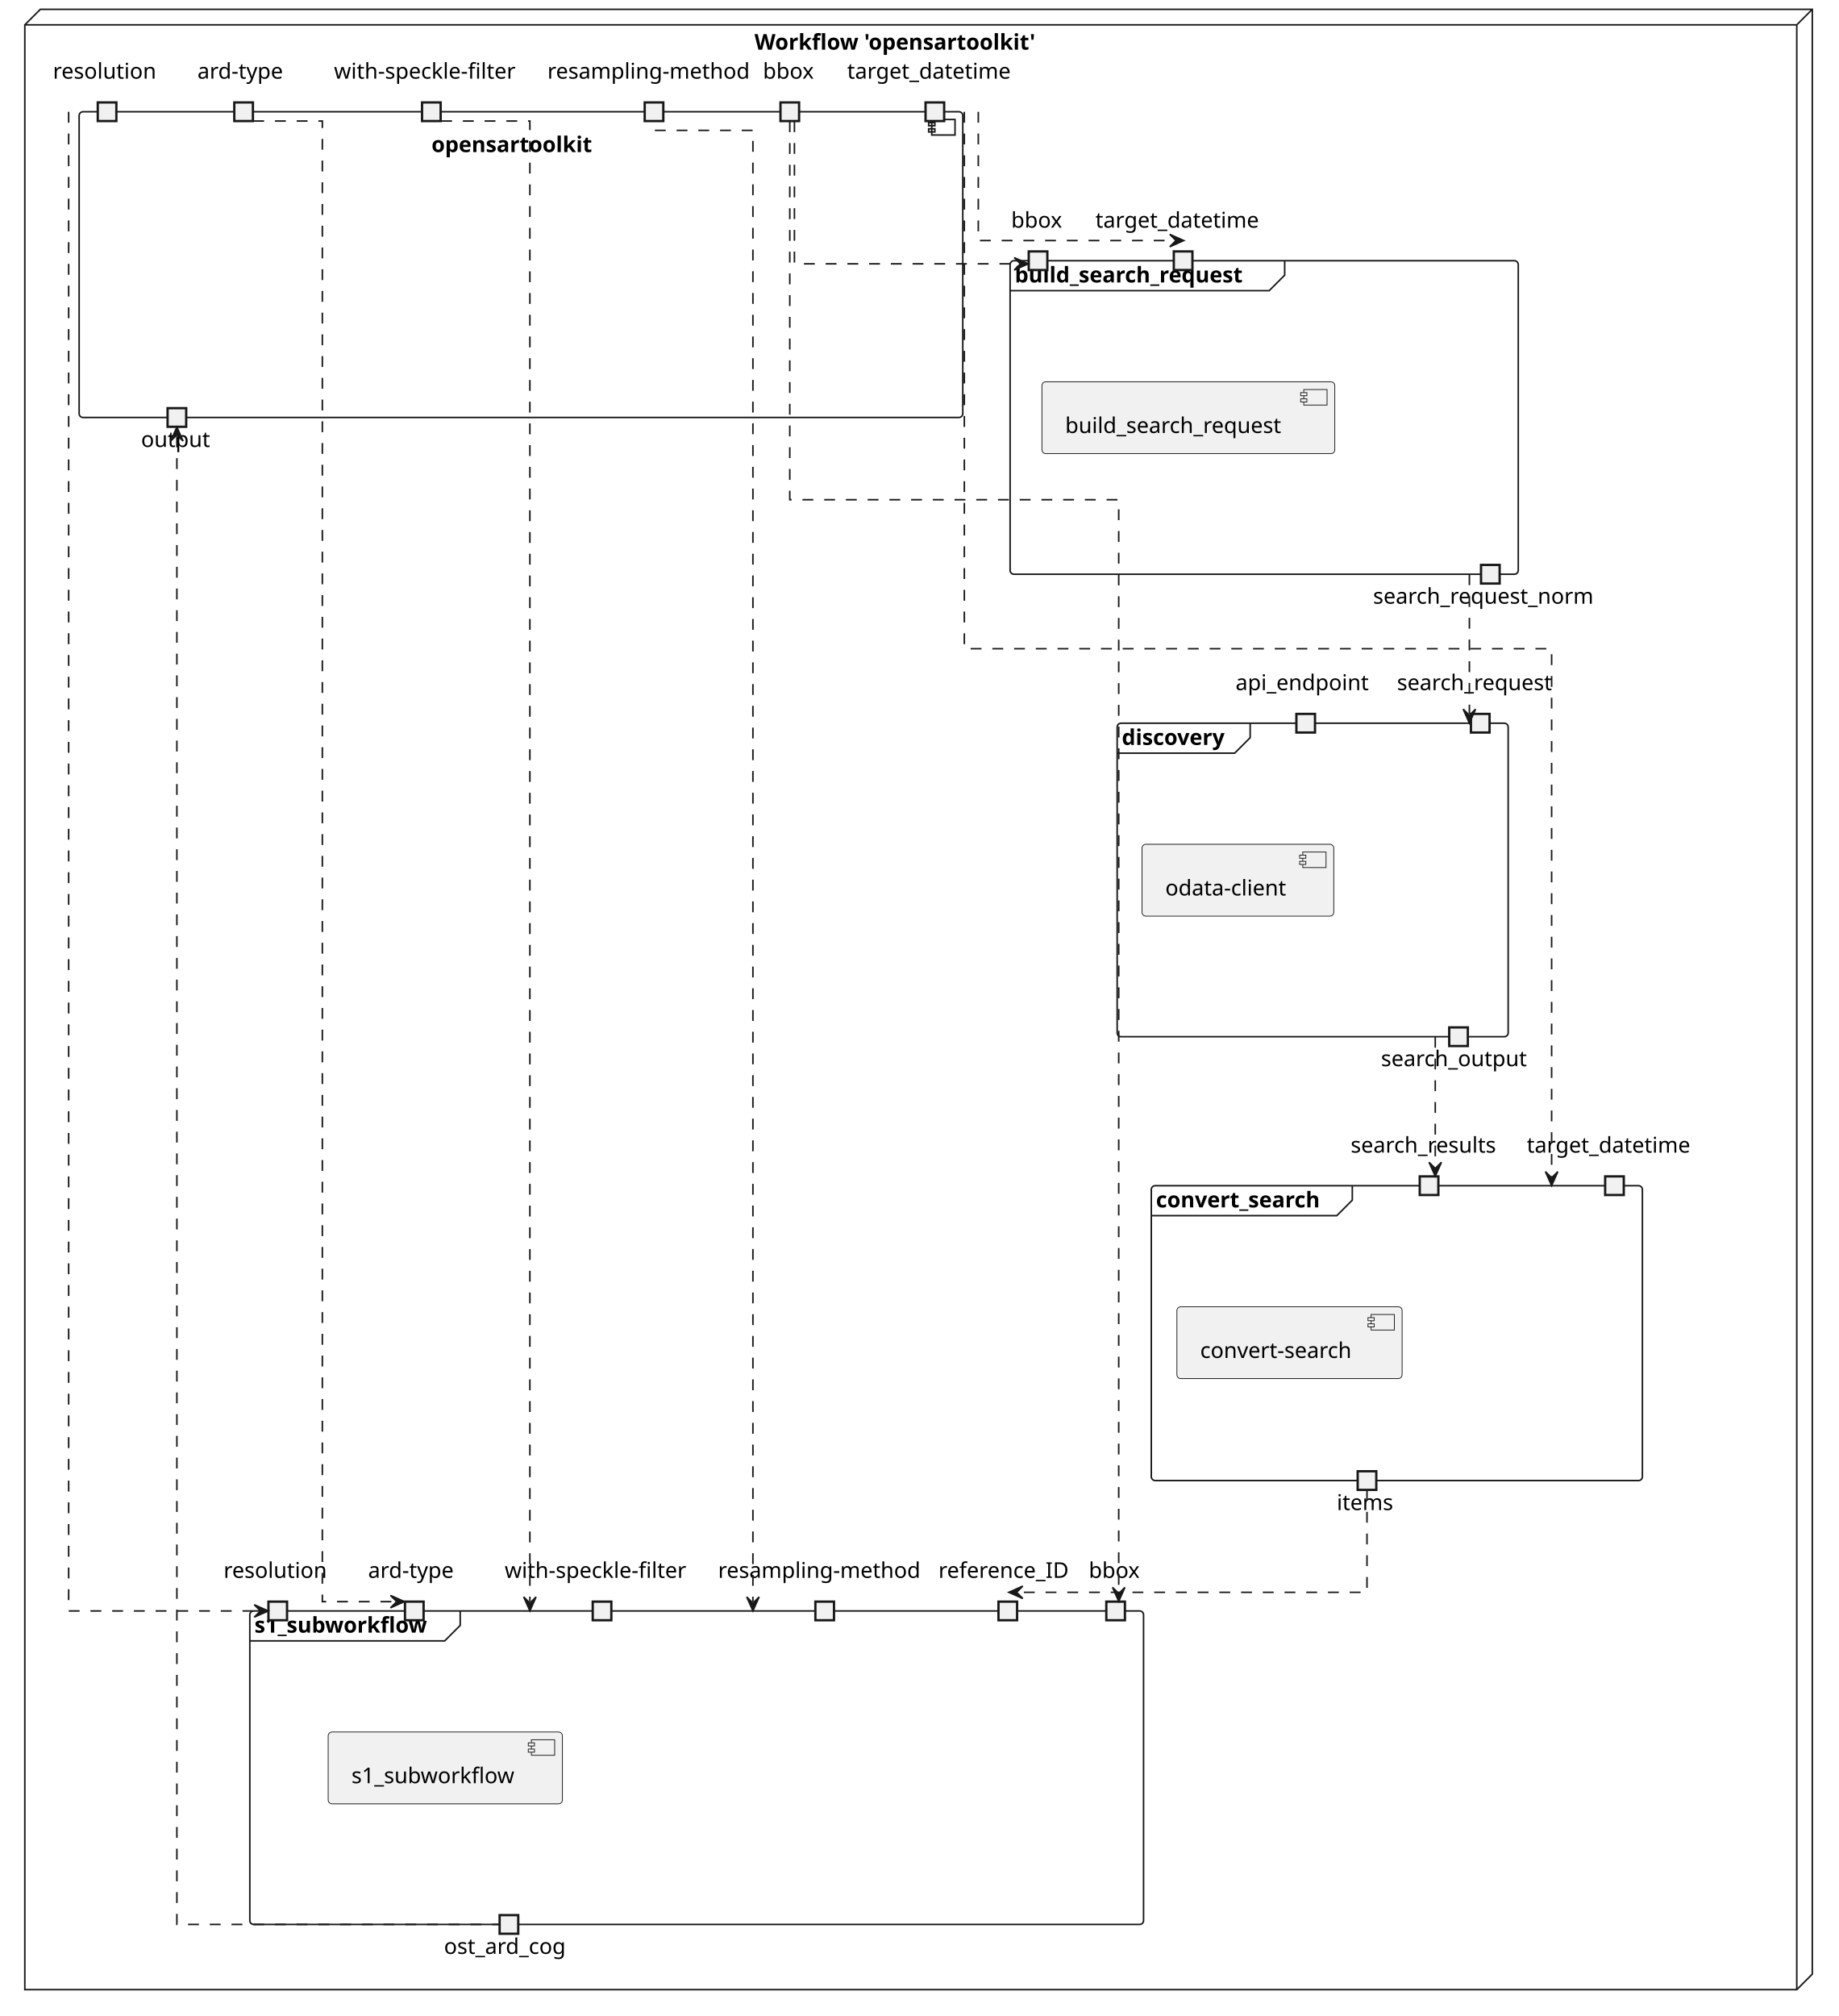
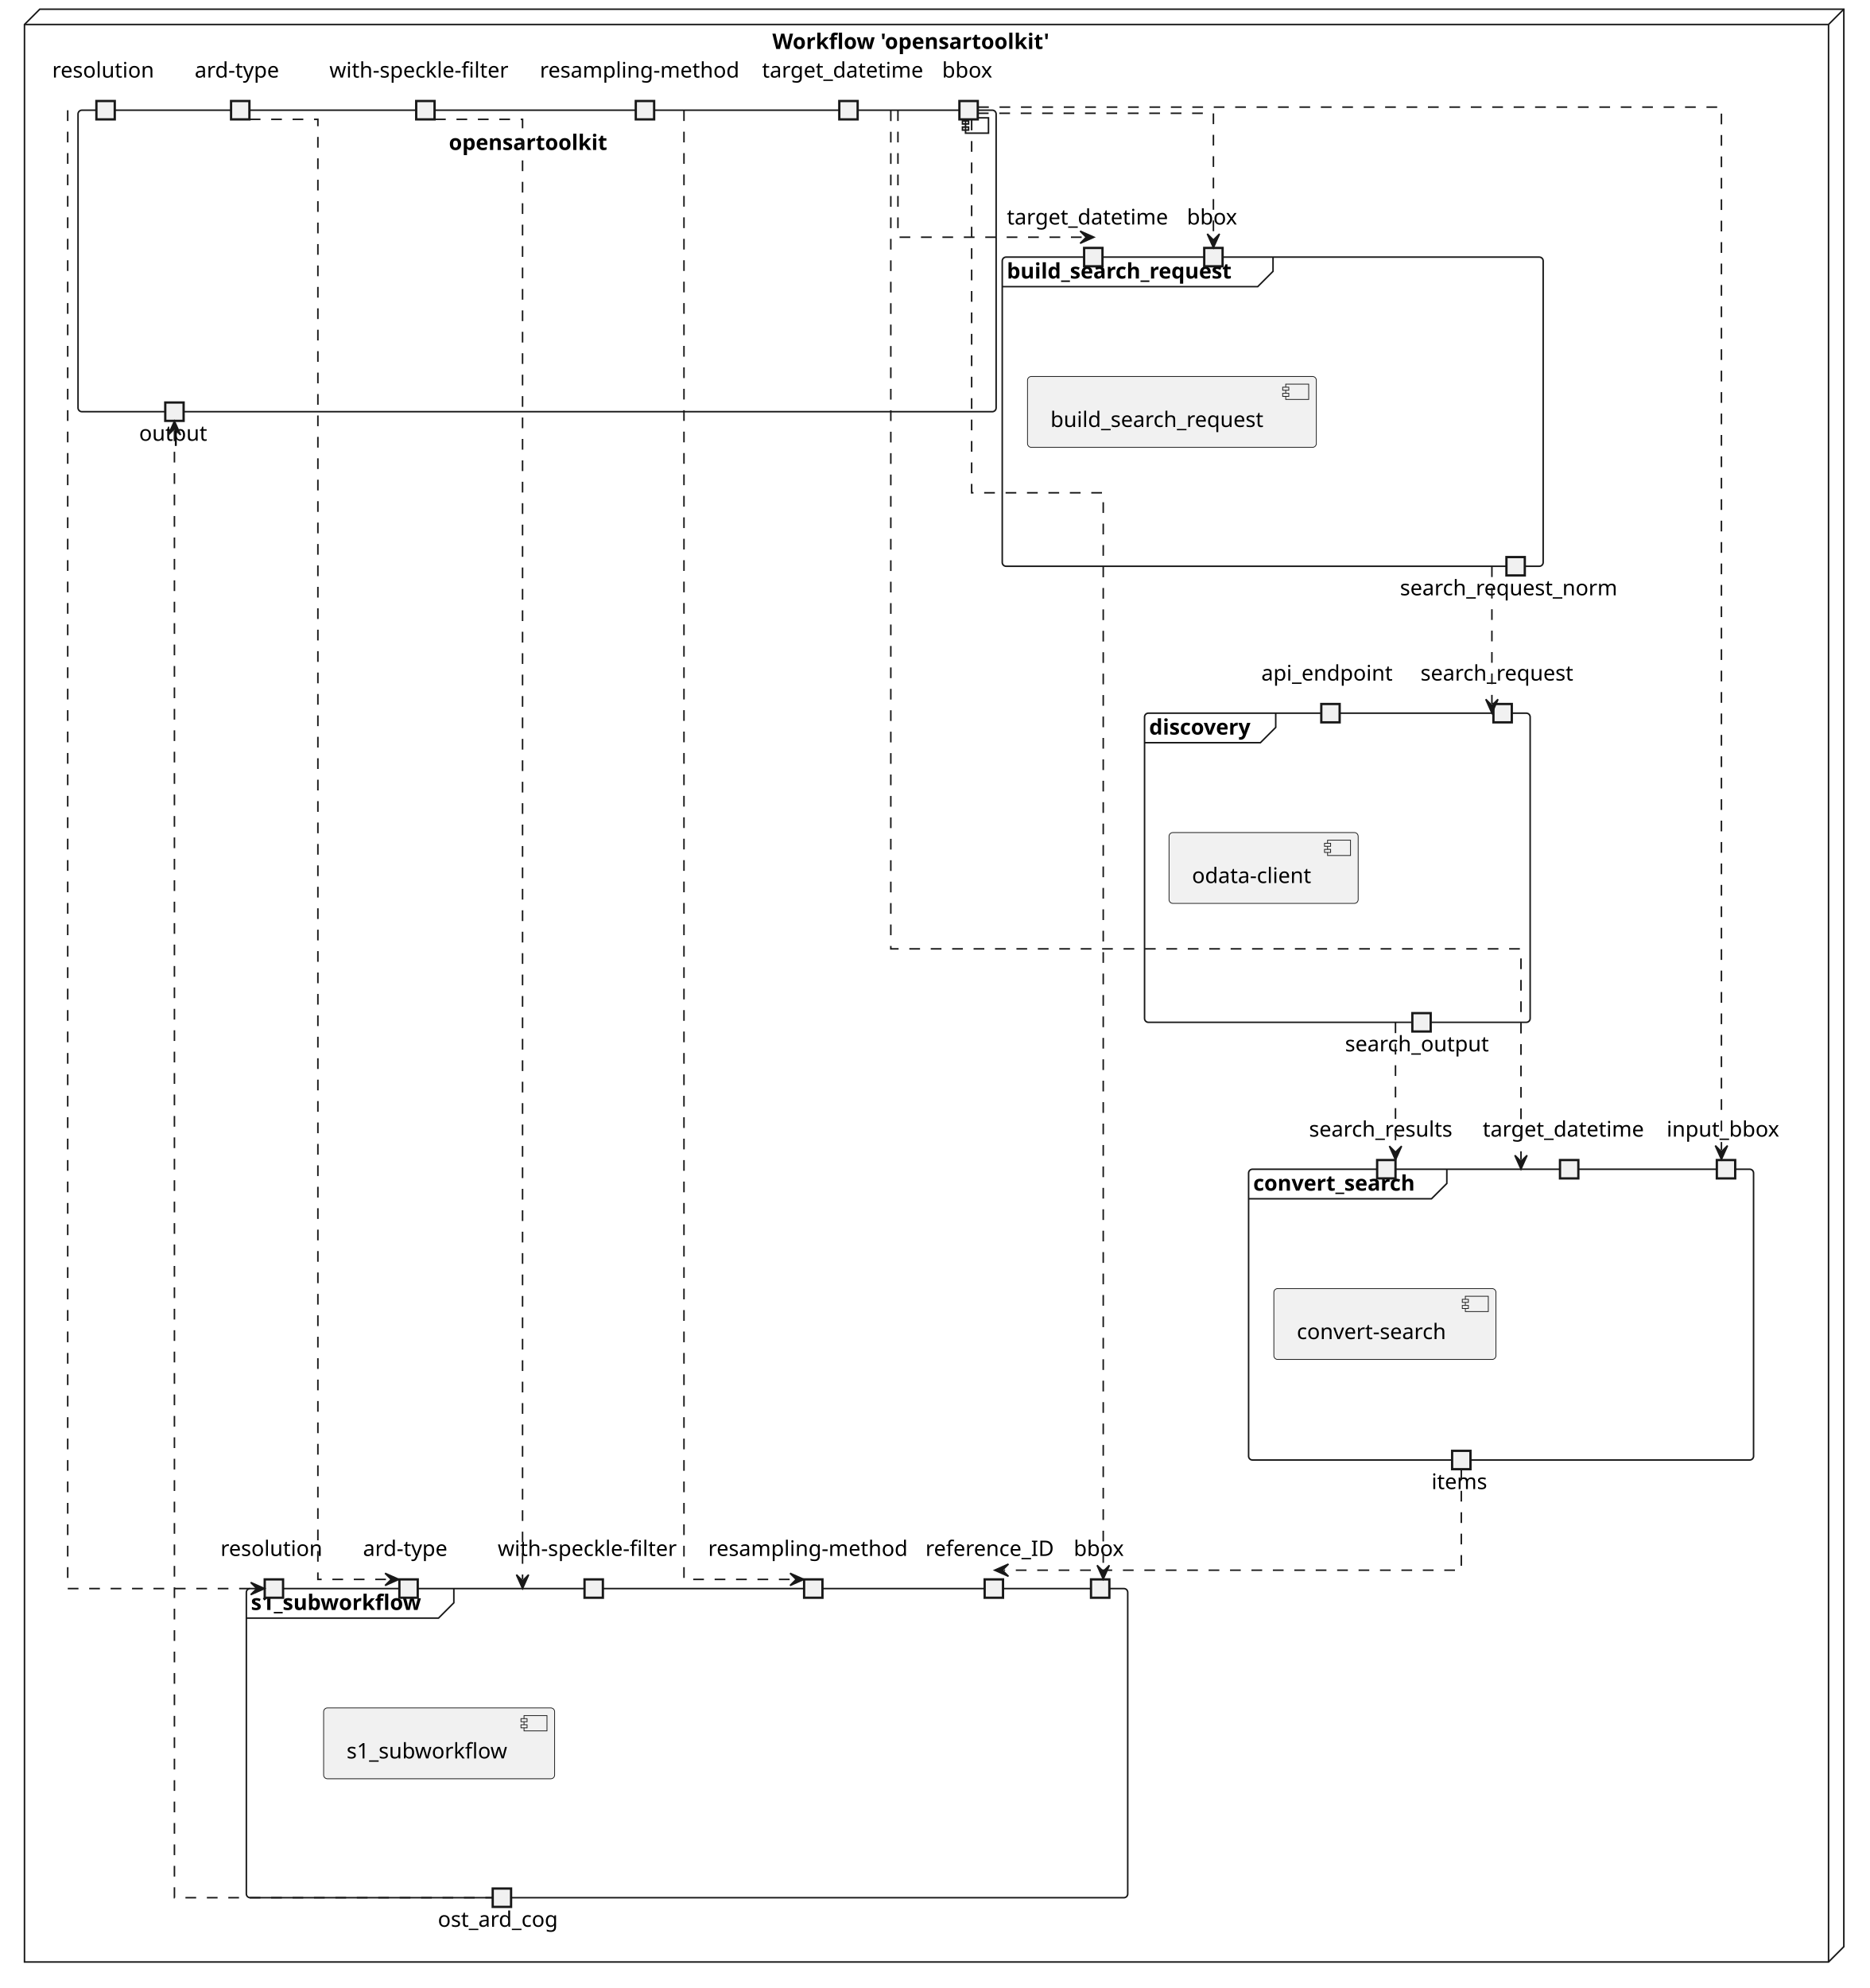
- <svg xmlns="http://www.w3.org/2000/svg" contentStyleType="text/css" data-diagram-type="DESCRIPTION" height="1299px" preserveAspectRatio="none" style="width:1185px;height:1299px;background:#FFFFFF;" version="1.1" viewBox="0 0 1185 1299" width="1185px" zoomAndPan="magnify">
+ <svg xmlns="http://www.w3.org/2000/svg" contentStyleType="text/css" data-diagram-type="DESCRIPTION" height="1299px" preserveAspectRatio="none" style="width:1222px;height:1299px;background:#FFFFFF;" version="1.1" viewBox="0 0 1222 1299" width="1222px" zoomAndPan="magnify">
  <defs />
  <g>
    <g class="cluster" data-entity="Workflow .opensartoolkit." data-source-line="12" data-uid="ent0002" id="cluster_Workflow .opensartoolkit.">
-       <polygon fill="none" points="16,16,26,6,1168,6,1168,1272,1158,1282,16,1282,16,16" style="stroke:#181818;stroke-width:1;" />
-       <line style="stroke:#181818;stroke-width:1;" x1="1158" x2="1168" y1="16" y2="6" />
-       <line style="stroke:#181818;stroke-width:1;" x1="16" x2="1158" y1="16" y2="16" />
-       <line style="stroke:#181818;stroke-width:1;" x1="1158" x2="1158" y1="16" y2="1282" />
-       <text fill="#000000" font-family="sans-serif" font-size="14" font-weight="bold" lengthAdjust="spacing" textLength="203.478" x="486.261" y="31.995">Workflow 'opensartoolkit'</text>
+       <polygon fill="none" points="16,16,26,6,1205,6,1205,1272,1195,1282,16,1282,16,16" style="stroke:#181818;stroke-width:1;" />
+       <line style="stroke:#181818;stroke-width:1;" x1="1195" x2="1205" y1="16" y2="6" />
+       <line style="stroke:#181818;stroke-width:1;" x1="16" x2="1195" y1="16" y2="16" />
+       <line style="stroke:#181818;stroke-width:1;" x1="1195" x2="1195" y1="16" y2="1282" />
+       <text fill="#000000" font-family="sans-serif" font-size="14" font-weight="bold" lengthAdjust="spacing" textLength="203.478" x="504.761" y="31.995">Workflow 'opensartoolkit'</text>
    </g>
    <g class="cluster" data-entity="opensartoolkit" data-source-line="13" data-uid="ent0003" id="cluster_opensartoolkit">
-       <rect fill="none" height="197" rx="2.5" ry="2.5" style="stroke:#181818;stroke-width:1;" width="569.5" x="51" y="72" />
-       <rect fill="none" height="10" style="stroke:#181818;stroke-width:1;" width="15" x="600.5" y="77" />
-       <rect fill="none" height="2" style="stroke:#181818;stroke-width:1;" width="4" x="598.5" y="79" />
-       <rect fill="none" height="2" style="stroke:#181818;stroke-width:1;" width="4" x="598.5" y="83" />
-       <text fill="#000000" font-family="sans-serif" font-size="14" font-weight="bold" lengthAdjust="spacing" textLength="115.315" x="278.092" y="97.995">opensartoolkit</text>
+       <rect fill="none" height="197" rx="2.5" ry="2.5" style="stroke:#181818;stroke-width:1;" width="600" x="51" y="72" />
+       <rect fill="none" height="10" style="stroke:#181818;stroke-width:1;" width="15" x="631" y="77" />
+       <rect fill="none" height="2" style="stroke:#181818;stroke-width:1;" width="4" x="629" y="79" />
+       <rect fill="none" height="2" style="stroke:#181818;stroke-width:1;" width="4" x="629" y="83" />
+       <text fill="#000000" font-family="sans-serif" font-size="14" font-weight="bold" lengthAdjust="spacing" textLength="115.315" x="293.342" y="97.995">opensartoolkit</text>
    </g>
    <g class="cluster" data-entity="opensartoolkit_build_search_request" data-source-line="33" data-uid="ent0011" id="cluster_opensartoolkit_build_search_request">
-       <rect fill="none" height="202" rx="2.5" ry="2.5" style="stroke:#181818;stroke-width:1;" width="327.5" x="651" y="168" />
-       <path d="M827.961,168 L827.961,177.297 L817.961,187.297 L651,187.297" fill="none" style="stroke:#181818;stroke-width:1;" />
-       <text fill="#000000" font-family="sans-serif" font-size="14" font-weight="bold" lengthAdjust="spacing" textLength="166.961" x="654" y="181.995">build_search_request</text>
+       <rect fill="none" height="202" rx="2.5" ry="2.5" style="stroke:#181818;stroke-width:1;" width="353.5" x="655" y="168" />
+       <path d="M831.961,168 L831.961,177.297 L821.961,187.297 L655,187.297" fill="none" style="stroke:#181818;stroke-width:1;" />
+       <text fill="#000000" font-family="sans-serif" font-size="14" font-weight="bold" lengthAdjust="spacing" textLength="166.961" x="658" y="181.995">build_search_request</text>
    </g>
    <g class="cluster" data-entity="opensartoolkit_discovery" data-source-line="59" data-uid="ent0018" id="cluster_opensartoolkit_discovery">
-       <rect fill="none" height="202" rx="2.5" ry="2.5" style="stroke:#181818;stroke-width:1;" width="252" x="720" y="466" />
-       <path d="M805.722,466 L805.722,475.297 L795.722,485.297 L720,485.297" fill="none" style="stroke:#181818;stroke-width:1;" />
-       <text fill="#000000" font-family="sans-serif" font-size="14" font-weight="bold" lengthAdjust="spacing" textLength="75.722" x="723" y="479.995">discovery</text>
+       <rect fill="none" height="202" rx="2.5" ry="2.5" style="stroke:#181818;stroke-width:1;" width="252" x="748" y="466" />
+       <path d="M833.722,466 L833.722,475.297 L823.722,485.297 L748,485.297" fill="none" style="stroke:#181818;stroke-width:1;" />
+       <text fill="#000000" font-family="sans-serif" font-size="14" font-weight="bold" lengthAdjust="spacing" textLength="75.722" x="751" y="479.995">discovery</text>
    </g>
    <g class="cluster" data-entity="opensartoolkit_convert_search" data-source-line="80" data-uid="ent0024" id="cluster_opensartoolkit_convert_search">
-       <rect fill="none" height="190" rx="2.5" ry="2.5" style="stroke:#181818;stroke-width:1;" width="316.5" x="742" y="764" />
-       <path d="M871.547,764 L871.547,773.297 L861.547,783.297 L742,783.297" fill="none" style="stroke:#181818;stroke-width:1;" />
-       <text fill="#000000" font-family="sans-serif" font-size="14" font-weight="bold" lengthAdjust="spacing" textLength="119.547" x="745" y="777.995">convert_search</text>
-     </g>
-     <g class="cluster" data-entity="opensartoolkit_s1_subworkflow" data-source-line="106" data-uid="ent0031" id="cluster_opensartoolkit_s1_subworkflow">
+       <rect fill="none" height="190" rx="2.5" ry="2.5" style="stroke:#181818;stroke-width:1;" width="330" x="816" y="764" />
+       <path d="M945.547,764 L945.547,773.297 L935.547,783.297 L816,783.297" fill="none" style="stroke:#181818;stroke-width:1;" />
+       <text fill="#000000" font-family="sans-serif" font-size="14" font-weight="bold" lengthAdjust="spacing" textLength="119.547" x="819" y="777.995">convert_search</text>
+     </g>
+     <g class="cluster" data-entity="opensartoolkit_s1_subworkflow" data-source-line="114" data-uid="ent0033" id="cluster_opensartoolkit_s1_subworkflow">
      <rect fill="none" height="202" rx="2.5" ry="2.5" style="stroke:#181818;stroke-width:1;" width="576" x="161" y="1038" />
      <path d="M296.603,1038 L296.603,1047.297 L286.603,1057.297 L161,1057.297" fill="none" style="stroke:#181818;stroke-width:1;" />
      <text fill="#000000" font-family="sans-serif" font-size="14" font-weight="bold" lengthAdjust="spacing" textLength="125.603" x="164" y="1051.995">s1_subworkflow</text>
    </g>
    <g class="entity" data-entity="opensartoolkit_resolution" data-source-line="15" data-uid="ent0004" id="entity_opensartoolkit_resolution">
      <text fill="#000000" font-family="sans-serif" font-size="14" lengthAdjust="spacing" textLength="69.809" x="34.096" y="50.698">resolution</text>
      <rect fill="#F1F1F1" height="12" style="stroke:#181818;stroke-width:1.5;" width="12" x="63" y="66" />
    </g>
    <g class="entity" data-entity="opensartoolkit_ard_type" data-source-line="17" data-uid="ent0005" id="entity_opensartoolkit_ard_type">
      <text fill="#000000" font-family="sans-serif" font-size="14" lengthAdjust="spacing" textLength="59.548" x="127.226" y="50.698">ard-type</text>
      <rect fill="#F1F1F1" height="12" style="stroke:#181818;stroke-width:1.5;" width="12" x="151" y="66" />
    </g>
    <g class="entity" data-entity="opensartoolkit_with_speckle_filter" data-source-line="19" data-uid="ent0006" id="entity_opensartoolkit_with_speckle_filter">
      <text fill="#000000" font-family="sans-serif" font-size="14" lengthAdjust="spacing" textLength="125.474" x="215.263" y="50.698">with-speckle-filter</text>
      <rect fill="#F1F1F1" height="12" style="stroke:#181818;stroke-width:1.5;" width="12" x="272" y="66" />
    </g>
    <g class="entity" data-entity="opensartoolkit_resampling_method" data-source-line="21" data-uid="ent0007" id="entity_opensartoolkit_resampling_method">
      <text fill="#000000" font-family="sans-serif" font-size="14" lengthAdjust="spacing" textLength="137.423" x="352.789" y="50.698">resampling-method</text>
      <rect fill="#F1F1F1" height="12" style="stroke:#181818;stroke-width:1.5;" width="12" x="415.5" y="66" />
    </g>
    <g class="entity" data-entity="opensartoolkit_target_datetime" data-source-line="23" data-uid="ent0008" id="entity_opensartoolkit_target_datetime">
-       <text fill="#000000" font-family="sans-serif" font-size="14" lengthAdjust="spacing" textLength="113.012" x="545.994" y="50.698">target_datetime</text>
-       <rect fill="#F1F1F1" height="12" style="stroke:#181818;stroke-width:1.5;" width="12" x="596.5" y="66" />
+       <text fill="#000000" font-family="sans-serif" font-size="14" lengthAdjust="spacing" textLength="113.012" x="497.994" y="50.698">target_datetime</text>
+       <rect fill="#F1F1F1" height="12" style="stroke:#181818;stroke-width:1.5;" width="12" x="548.5" y="66" />
    </g>
    <g class="entity" data-entity="opensartoolkit_bbox" data-source-line="25" data-uid="ent0009" id="entity_opensartoolkit_bbox">
-       <text fill="#000000" font-family="sans-serif" font-size="14" lengthAdjust="spacing" textLength="34.624" x="491.688" y="50.698">bbox</text>
-       <rect fill="#F1F1F1" height="12" style="stroke:#181818;stroke-width:1.5;" width="12" x="503" y="66" />
+       <text fill="#000000" font-family="sans-serif" font-size="14" lengthAdjust="spacing" textLength="34.624" x="615.688" y="50.698">bbox</text>
+       <rect fill="#F1F1F1" height="12" style="stroke:#181818;stroke-width:1.5;" width="12" x="627" y="66" />
    </g>
    <g class="entity" data-entity="opensartoolkit_output" data-source-line="28" data-uid="ent0010" id="entity_opensartoolkit_output">
      <text fill="#000000" font-family="sans-serif" font-size="14" lengthAdjust="spacing" textLength="46.177" x="90.912" y="287.995">output</text>
      <rect fill="#F1F1F1" height="12" style="stroke:#181818;stroke-width:1.5;" width="12" x="108" y="263" />
    </g>
    <g class="entity" data-entity="opensartoolkit_build_search_request_target_datetime" data-source-line="35" data-uid="ent0012" id="entity_opensartoolkit_build_search_request_target_datetime">
-       <text fill="#000000" font-family="sans-serif" font-size="14" lengthAdjust="spacing" textLength="113.012" x="705.994" y="146.698">target_datetime</text>
-       <rect fill="#F1F1F1" height="12" style="stroke:#181818;stroke-width:1.5;" width="12" x="756.5" y="162" />
+       <text fill="#000000" font-family="sans-serif" font-size="14" lengthAdjust="spacing" textLength="113.012" x="657.994" y="146.698">target_datetime</text>
+       <rect fill="#F1F1F1" height="12" style="stroke:#181818;stroke-width:1.5;" width="12" x="708.5" y="162" />
    </g>
    <g class="entity" data-entity="opensartoolkit_build_search_request_bbox" data-source-line="43" data-uid="ent0014" id="entity_opensartoolkit_build_search_request_bbox">
-       <text fill="#000000" font-family="sans-serif" font-size="14" lengthAdjust="spacing" textLength="34.624" x="651.688" y="146.698">bbox</text>
-       <rect fill="#F1F1F1" height="12" style="stroke:#181818;stroke-width:1.5;" width="12" x="663" y="162" />
+       <text fill="#000000" font-family="sans-serif" font-size="14" lengthAdjust="spacing" textLength="34.624" x="775.688" y="146.698">bbox</text>
+       <rect fill="#F1F1F1" height="12" style="stroke:#181818;stroke-width:1.5;" width="12" x="787" y="162" />
    </g>
    <g class="entity" data-entity="opensartoolkit_build_search_request_search_request_norm" data-source-line="53" data-uid="ent0016" id="entity_opensartoolkit_build_search_request_search_request_norm">
-       <text fill="#000000" font-family="sans-serif" font-size="14" lengthAdjust="spacing" textLength="151.17" x="884.915" y="388.995">search_request_norm</text>
-       <rect fill="#F1F1F1" height="12" style="stroke:#181818;stroke-width:1.5;" width="12" x="954.5" y="364" />
+       <text fill="#000000" font-family="sans-serif" font-size="14" lengthAdjust="spacing" textLength="151.17" x="914.915" y="388.995">search_request_norm</text>
+       <rect fill="#F1F1F1" height="12" style="stroke:#181818;stroke-width:1.5;" width="12" x="984.5" y="364" />
    </g>
    <g class="entity" data-entity="build_search_request" data-source-line="56" data-uid="ent0017" id="entity_build_search_request">
      <rect fill="#F1F1F1" height="46.297" rx="2.5" ry="2.5" style="stroke:#181818;stroke-width:0.5;" width="188.764" x="671.5" y="246" />
      <rect fill="#F1F1F1" height="10" style="stroke:#181818;stroke-width:0.5;" width="15" x="840.264" y="251" />
      <rect fill="#F1F1F1" height="2" style="stroke:#181818;stroke-width:0.5;" width="4" x="838.264" y="253" />
      <rect fill="#F1F1F1" height="2" style="stroke:#181818;stroke-width:0.5;" width="4" x="838.264" y="257" />
      <text fill="#000000" font-family="sans-serif" font-size="14" lengthAdjust="spacing" textLength="148.764" x="686.5" y="278.995">build_search_request</text>
    </g>
    <g class="entity" data-entity="opensartoolkit_discovery_api_endpoint" data-source-line="61" data-uid="ent0019" id="entity_opensartoolkit_discovery_api_endpoint">
-       <text fill="#000000" font-family="sans-serif" font-size="14" lengthAdjust="spacing" textLength="90.433" x="796.284" y="444.698">api_endpoint</text>
-       <rect fill="#F1F1F1" height="12" style="stroke:#181818;stroke-width:1.5;" width="12" x="835.5" y="460" />
+       <text fill="#000000" font-family="sans-serif" font-size="14" lengthAdjust="spacing" textLength="90.433" x="824.284" y="444.698">api_endpoint</text>
+       <rect fill="#F1F1F1" height="12" style="stroke:#181818;stroke-width:1.5;" width="12" x="863.5" y="460" />
    </g>
    <g class="entity" data-entity="opensartoolkit_discovery_search_request" data-source-line="64" data-uid="ent0020" id="entity_opensartoolkit_discovery_search_request">
-       <text fill="#000000" font-family="sans-serif" font-size="14" lengthAdjust="spacing" textLength="107.338" x="900.331" y="444.698">search_request</text>
-       <rect fill="#F1F1F1" height="12" style="stroke:#181818;stroke-width:1.5;" width="12" x="948" y="460" />
+       <text fill="#000000" font-family="sans-serif" font-size="14" lengthAdjust="spacing" textLength="107.338" x="928.331" y="444.698">search_request</text>
+       <rect fill="#F1F1F1" height="12" style="stroke:#181818;stroke-width:1.5;" width="12" x="976" y="460" />
    </g>
    <g class="entity" data-entity="opensartoolkit_discovery_search_output" data-source-line="74" data-uid="ent0022" id="entity_opensartoolkit_discovery_search_output">
-       <text fill="#000000" font-family="sans-serif" font-size="14" lengthAdjust="spacing" textLength="99.989" x="890.005" y="686.995">search_output</text>
-       <rect fill="#F1F1F1" height="12" style="stroke:#181818;stroke-width:1.5;" width="12" x="934" y="662" />
+       <text fill="#000000" font-family="sans-serif" font-size="14" lengthAdjust="spacing" textLength="99.989" x="879.005" y="686.995">search_output</text>
+       <rect fill="#F1F1F1" height="12" style="stroke:#181818;stroke-width:1.5;" width="12" x="923" y="662" />
    </g>
    <g class="entity" data-entity="odata_client" data-source-line="77" data-uid="ent0023" id="entity_odata_client">
-       <rect fill="#F1F1F1" height="46.297" rx="2.5" ry="2.5" style="stroke:#181818;stroke-width:0.5;" width="123.603" x="736" y="544" />
-       <rect fill="#F1F1F1" height="10" style="stroke:#181818;stroke-width:0.5;" width="15" x="839.604" y="549" />
-       <rect fill="#F1F1F1" height="2" style="stroke:#181818;stroke-width:0.5;" width="4" x="837.604" y="551" />
-       <rect fill="#F1F1F1" height="2" style="stroke:#181818;stroke-width:0.5;" width="4" x="837.604" y="555" />
-       <text fill="#000000" font-family="sans-serif" font-size="14" lengthAdjust="spacing" textLength="83.603" x="751" y="576.995">odata-client</text>
+       <rect fill="#F1F1F1" height="46.297" rx="2.5" ry="2.5" style="stroke:#181818;stroke-width:0.5;" width="123.603" x="764" y="544" />
+       <rect fill="#F1F1F1" height="10" style="stroke:#181818;stroke-width:0.5;" width="15" x="867.604" y="549" />
+       <rect fill="#F1F1F1" height="2" style="stroke:#181818;stroke-width:0.5;" width="4" x="865.604" y="551" />
+       <rect fill="#F1F1F1" height="2" style="stroke:#181818;stroke-width:0.5;" width="4" x="865.604" y="555" />
+       <text fill="#000000" font-family="sans-serif" font-size="14" lengthAdjust="spacing" textLength="83.603" x="779" y="576.995">odata-client</text>
    </g>
    <g class="entity" data-entity="opensartoolkit_convert_search_search_results" data-source-line="82" data-uid="ent0025" id="entity_opensartoolkit_convert_search_search_results">
-       <text fill="#000000" font-family="sans-serif" font-size="14" lengthAdjust="spacing" textLength="101.022" x="870.489" y="742.698">search_results</text>
-       <rect fill="#F1F1F1" height="12" style="stroke:#181818;stroke-width:1.5;" width="12" x="915" y="758" />
+       <text fill="#000000" font-family="sans-serif" font-size="14" lengthAdjust="spacing" textLength="101.022" x="855.489" y="742.698">search_results</text>
+       <rect fill="#F1F1F1" height="12" style="stroke:#181818;stroke-width:1.5;" width="12" x="900" y="758" />
    </g>
    <g class="entity" data-entity="opensartoolkit_convert_search_target_datetime" data-source-line="90" data-uid="ent0027" id="entity_opensartoolkit_convert_search_target_datetime">
-       <text fill="#000000" font-family="sans-serif" font-size="14" lengthAdjust="spacing" textLength="113.012" x="983.994" y="742.698">target_datetime</text>
-       <rect fill="#F1F1F1" height="12" style="stroke:#181818;stroke-width:1.5;" width="12" x="1034.5" y="758" />
-     </g>
-     <g class="entity" data-entity="opensartoolkit_convert_search_items" data-source-line="100" data-uid="ent0029" id="entity_opensartoolkit_convert_search_items">
-       <text fill="#000000" font-family="sans-serif" font-size="14" lengthAdjust="spacing" textLength="38.924" x="861.538" y="972.995">items</text>
-       <rect fill="#F1F1F1" height="12" style="stroke:#181818;stroke-width:1.5;" width="12" x="875" y="948" />
-     </g>
-     <g class="entity" data-entity="convert_search" data-source-line="103" data-uid="ent0030" id="entity_convert_search">
-       <rect fill="#F1F1F1" height="46.297" rx="2.5" ry="2.5" style="stroke:#181818;stroke-width:0.5;" width="145.144" x="758.5" y="842" />
-       <rect fill="#F1F1F1" height="10" style="stroke:#181818;stroke-width:0.5;" width="15" x="883.644" y="847" />
-       <rect fill="#F1F1F1" height="2" style="stroke:#181818;stroke-width:0.5;" width="4" x="881.644" y="849" />
-       <rect fill="#F1F1F1" height="2" style="stroke:#181818;stroke-width:0.5;" width="4" x="881.644" y="853" />
-       <text fill="#000000" font-family="sans-serif" font-size="14" lengthAdjust="spacing" textLength="105.144" x="773.5" y="874.995">convert-search</text>
-     </g>
-     <g class="entity" data-entity="opensartoolkit_s1_subworkflow_reference_ID" data-source-line="108" data-uid="ent0032" id="entity_opensartoolkit_s1_subworkflow_reference_ID">
+       <text fill="#000000" font-family="sans-serif" font-size="14" lengthAdjust="spacing" textLength="113.012" x="968.994" y="742.698">target_datetime</text>
+       <rect fill="#F1F1F1" height="12" style="stroke:#181818;stroke-width:1.5;" width="12" x="1019.5" y="758" />
+     </g>
+     <g class="entity" data-entity="opensartoolkit_convert_search_input_bbox" data-source-line="98" data-uid="ent0029" id="entity_opensartoolkit_convert_search_input_bbox">
+       <text fill="#000000" font-family="sans-serif" font-size="14" lengthAdjust="spacing" textLength="77.636" x="1089.182" y="742.698">input_bbox</text>
+       <rect fill="#F1F1F1" height="12" style="stroke:#181818;stroke-width:1.5;" width="12" x="1122" y="758" />
+     </g>
+     <g class="entity" data-entity="opensartoolkit_convert_search_items" data-source-line="108" data-uid="ent0031" id="entity_opensartoolkit_convert_search_items">
+       <text fill="#000000" font-family="sans-serif" font-size="14" lengthAdjust="spacing" textLength="38.924" x="935.538" y="972.995">items</text>
+       <rect fill="#F1F1F1" height="12" style="stroke:#181818;stroke-width:1.5;" width="12" x="949" y="948" />
+     </g>
+     <g class="entity" data-entity="convert_search" data-source-line="111" data-uid="ent0032" id="entity_convert_search">
+       <rect fill="#F1F1F1" height="46.297" rx="2.5" ry="2.5" style="stroke:#181818;stroke-width:0.5;" width="145.144" x="832.5" y="842" />
+       <rect fill="#F1F1F1" height="10" style="stroke:#181818;stroke-width:0.5;" width="15" x="957.644" y="847" />
+       <rect fill="#F1F1F1" height="2" style="stroke:#181818;stroke-width:0.5;" width="4" x="955.644" y="849" />
+       <rect fill="#F1F1F1" height="2" style="stroke:#181818;stroke-width:0.5;" width="4" x="955.644" y="853" />
+       <text fill="#000000" font-family="sans-serif" font-size="14" lengthAdjust="spacing" textLength="105.144" x="847.5" y="874.995">convert-search</text>
+     </g>
+     <g class="entity" data-entity="opensartoolkit_s1_subworkflow_reference_ID" data-source-line="116" data-uid="ent0034" id="entity_opensartoolkit_s1_subworkflow_reference_ID">
      <text fill="#000000" font-family="sans-serif" font-size="14" lengthAdjust="spacing" textLength="89.373" x="604.813" y="1016.698">reference_ID</text>
      <rect fill="#F1F1F1" height="12" style="stroke:#181818;stroke-width:1.5;" width="12" x="643.5" y="1032" />
    </g>
-     <g class="entity" data-entity="opensartoolkit_s1_subworkflow_bbox" data-source-line="116" data-uid="ent0034" id="entity_opensartoolkit_s1_subworkflow_bbox">
+     <g class="entity" data-entity="opensartoolkit_s1_subworkflow_bbox" data-source-line="124" data-uid="ent0036" id="entity_opensartoolkit_s1_subworkflow_bbox">
      <text fill="#000000" font-family="sans-serif" font-size="14" lengthAdjust="spacing" textLength="34.624" x="701.688" y="1016.698">bbox</text>
      <rect fill="#F1F1F1" height="12" style="stroke:#181818;stroke-width:1.5;" width="12" x="713" y="1032" />
    </g>
-     <g class="entity" data-entity="opensartoolkit_s1_subworkflow_resolution" data-source-line="124" data-uid="ent0036" id="entity_opensartoolkit_s1_subworkflow_resolution">
+     <g class="entity" data-entity="opensartoolkit_s1_subworkflow_resolution" data-source-line="132" data-uid="ent0038" id="entity_opensartoolkit_s1_subworkflow_resolution">
      <text fill="#000000" font-family="sans-serif" font-size="14" lengthAdjust="spacing" textLength="69.809" x="144.096" y="1016.698">resolution</text>
      <rect fill="#F1F1F1" height="12" style="stroke:#181818;stroke-width:1.5;" width="12" x="173" y="1032" />
    </g>
-     <g class="entity" data-entity="opensartoolkit_s1_subworkflow_ard_type" data-source-line="132" data-uid="ent0038" id="entity_opensartoolkit_s1_subworkflow_ard_type">
+     <g class="entity" data-entity="opensartoolkit_s1_subworkflow_ard_type" data-source-line="140" data-uid="ent0040" id="entity_opensartoolkit_s1_subworkflow_ard_type">
      <text fill="#000000" font-family="sans-serif" font-size="14" lengthAdjust="spacing" textLength="59.548" x="237.226" y="1016.698">ard-type</text>
      <rect fill="#F1F1F1" height="12" style="stroke:#181818;stroke-width:1.5;" width="12" x="261" y="1032" />
    </g>
-     <g class="entity" data-entity="opensartoolkit_s1_subworkflow_with_speckle_filter" data-source-line="140" data-uid="ent0040" id="entity_opensartoolkit_s1_subworkflow_with_speckle_filter">
+     <g class="entity" data-entity="opensartoolkit_s1_subworkflow_with_speckle_filter" data-source-line="148" data-uid="ent0042" id="entity_opensartoolkit_s1_subworkflow_with_speckle_filter">
      <text fill="#000000" font-family="sans-serif" font-size="14" lengthAdjust="spacing" textLength="125.474" x="325.263" y="1016.698">with-speckle-filter</text>
      <rect fill="#F1F1F1" height="12" style="stroke:#181818;stroke-width:1.5;" width="12" x="382" y="1032" />
    </g>
-     <g class="entity" data-entity="opensartoolkit_s1_subworkflow_resampling_method" data-source-line="148" data-uid="ent0042" id="entity_opensartoolkit_s1_subworkflow_resampling_method">
+     <g class="entity" data-entity="opensartoolkit_s1_subworkflow_resampling_method" data-source-line="156" data-uid="ent0044" id="entity_opensartoolkit_s1_subworkflow_resampling_method">
      <text fill="#000000" font-family="sans-serif" font-size="14" lengthAdjust="spacing" textLength="137.423" x="462.789" y="1016.698">resampling-method</text>
      <rect fill="#F1F1F1" height="12" style="stroke:#181818;stroke-width:1.5;" width="12" x="525.5" y="1032" />
    </g>
-     <g class="entity" data-entity="opensartoolkit_s1_subworkflow_ost_ard_cog" data-source-line="158" data-uid="ent0044" id="entity_opensartoolkit_s1_subworkflow_ost_ard_cog">
+     <g class="entity" data-entity="opensartoolkit_s1_subworkflow_ost_ard_cog" data-source-line="166" data-uid="ent0046" id="entity_opensartoolkit_s1_subworkflow_ost_ard_cog">
      <text fill="#000000" font-family="sans-serif" font-size="14" lengthAdjust="spacing" textLength="83.72" x="286.14" y="1258.995">ost_ard_cog</text>
      <rect fill="#F1F1F1" height="12" style="stroke:#181818;stroke-width:1.5;" width="12" x="322" y="1234" />
    </g>
-     <g class="entity" data-entity="s1_subworkflow" data-source-line="161" data-uid="ent0045" id="entity_s1_subworkflow">
+     <g class="entity" data-entity="s1_subworkflow" data-source-line="169" data-uid="ent0047" id="entity_s1_subworkflow">
      <rect fill="#F1F1F1" height="46.297" rx="2.5" ry="2.5" style="stroke:#181818;stroke-width:0.5;" width="150.968" x="211.5" y="1116" />
      <rect fill="#F1F1F1" height="10" style="stroke:#181818;stroke-width:0.5;" width="15" x="342.468" y="1121" />
      <rect fill="#F1F1F1" height="2" style="stroke:#181818;stroke-width:0.5;" width="4" x="340.468" y="1123" />
      <rect fill="#F1F1F1" height="2" style="stroke:#181818;stroke-width:0.5;" width="4" x="340.468" y="1127" />
      <text fill="#000000" font-family="sans-serif" font-size="14" lengthAdjust="spacing" textLength="110.968" x="226.5" y="1148.995">s1_subworkflow</text>
    </g>
    <g class="link" data-entity-1="opensartoolkit_target_datetime" data-entity-2="opensartoolkit_build_search_request_target_datetime" data-source-line="39" data-uid="lnk13" id="link_opensartoolkit_target_datetime_opensartoolkit_build_search_request_target_datetime">
-       <path d="M630.5,72.06 C630.5,74.57 630.5,155 630.5,155 C630.5,155 752.89,155 756.9,155" fill="none" id="opensartoolkit_target_datetime-to-opensartoolkit_build_search_request_target_datetime" style="stroke:#181818;stroke-width:1;stroke-dasharray:7,7;" />
-       <polygon fill="#181818" points="762.9,155,753.9,151,757.9,155,753.9,159,762.9,155" style="stroke:#181818;stroke-width:1;" />
+       <path d="M586.83,72.06 C586.83,74.57 586.83,155 586.83,155 C586.83,155 705.03,155 708.91,155" fill="none" id="opensartoolkit_target_datetime-to-opensartoolkit_build_search_request_target_datetime" style="stroke:#181818;stroke-width:1;stroke-dasharray:7,7;" />
+       <polygon fill="#181818" points="714.91,155,705.91,151,709.91,155,705.91,159,714.91,155" style="stroke:#181818;stroke-width:1;" />
    </g>
    <g class="link" data-entity-1="opensartoolkit_bbox" data-entity-2="opensartoolkit_build_search_request_bbox" data-source-line="47" data-uid="lnk15" id="link_opensartoolkit_bbox_opensartoolkit_build_search_request_bbox">
-       <path d="M512,78.13 C512,99.58 512,170 512,170 C512,170 627.28,170 656.65,170" fill="none" id="opensartoolkit_bbox-to-opensartoolkit_build_search_request_bbox" style="stroke:#181818;stroke-width:1;stroke-dasharray:7,7;" />
-       <polygon fill="#181818" points="662.65,170,653.65,166,657.65,170,653.65,174,662.65,170" style="stroke:#181818;stroke-width:1;" />
+       <path d="M639.08,74 C668.3,74 793,74 793,74 C793,74 793,134.92 793,155.83" fill="none" id="opensartoolkit_bbox-to-opensartoolkit_build_search_request_bbox" style="stroke:#181818;stroke-width:1;stroke-dasharray:7,7;" />
+       <polygon fill="#181818" points="793,161.83,797,152.83,793,156.83,789,152.83,793,161.83" style="stroke:#181818;stroke-width:1;" />
    </g>
    <g class="link" data-entity-1="opensartoolkit_build_search_request_search_request_norm" data-entity-2="opensartoolkit_discovery_search_request" data-source-line="68" data-uid="lnk21" id="link_opensartoolkit_build_search_request_search_request_norm_opensartoolkit_discovery_search_request">
-       <path d="M947,370.07 C947,372.93 947,457.12 947,459.93" fill="none" id="opensartoolkit_build_search_request_search_request_norm-to-opensartoolkit_discovery_search_request" style="stroke:#181818;stroke-width:1;stroke-dasharray:7,7;" />
-       <polygon fill="#181818" points="947,465.93,951,456.93,947,460.93,943,456.93,947,465.93" style="stroke:#181818;stroke-width:1;" />
+       <path d="M975,370.07 C975,372.93 975,457.12 975,459.93" fill="none" id="opensartoolkit_build_search_request_search_request_norm-to-opensartoolkit_discovery_search_request" style="stroke:#181818;stroke-width:1;stroke-dasharray:7,7;" />
+       <polygon fill="#181818" points="975,465.93,979,456.93,975,460.93,971,456.93,975,465.93" style="stroke:#181818;stroke-width:1;" />
    </g>
    <g class="link" data-entity-1="opensartoolkit_discovery_search_output" data-entity-2="opensartoolkit_convert_search_search_results" data-source-line="86" data-uid="lnk26" id="link_opensartoolkit_discovery_search_output_opensartoolkit_convert_search_search_results">
-       <path d="M925,668.07 C925,670.52 925,731.13 925,751.89" fill="none" id="opensartoolkit_discovery_search_output-to-opensartoolkit_convert_search_search_results" style="stroke:#181818;stroke-width:1;stroke-dasharray:7,7;" />
-       <polygon fill="#181818" points="925,757.89,929,748.89,925,752.89,921,748.89,925,757.89" style="stroke:#181818;stroke-width:1;" />
+       <path d="M912,668.07 C912,670.52 912,731.13 912,751.89" fill="none" id="opensartoolkit_discovery_search_output-to-opensartoolkit_convert_search_search_results" style="stroke:#181818;stroke-width:1;stroke-dasharray:7,7;" />
+       <polygon fill="#181818" points="912,757.89,916,748.89,912,752.89,908,748.89,912,757.89" style="stroke:#181818;stroke-width:1;" />
    </g>
    <g class="link" data-entity-1="opensartoolkit_target_datetime" data-entity-2="opensartoolkit_convert_search_target_datetime" data-source-line="94" data-uid="lnk28" id="link_opensartoolkit_target_datetime_opensartoolkit_convert_search_target_datetime">
-       <path d="M621.5,72.06 C621.5,77.39 621.5,418 621.5,418 C621.5,418 1000,418 1000,418 C1000,418 1000,752.61 1000,757.94" fill="none" id="opensartoolkit_target_datetime-to-opensartoolkit_convert_search_target_datetime" style="stroke:#181818;stroke-width:1;stroke-dasharray:7,7;" />
-       <polygon fill="#181818" points="1000,763.94,1004,754.94,1000,758.94,996,754.94,1000,763.94" style="stroke:#181818;stroke-width:1;" />
-     </g>
-     <g class="link" data-entity-1="opensartoolkit_convert_search_items" data-entity-2="opensartoolkit_s1_subworkflow_reference_ID" data-source-line="112" data-uid="lnk33" id="link_opensartoolkit_convert_search_items_opensartoolkit_s1_subworkflow_reference_ID">
-       <path d="M881,960.14 C881,977.55 881,1026 881,1026 C881,1026 663.16,1026 656.17,1026" fill="none" id="opensartoolkit_convert_search_items-to-opensartoolkit_s1_subworkflow_reference_ID" style="stroke:#181818;stroke-width:1;stroke-dasharray:7,7;" />
-       <polygon fill="#181818" points="650.17,1026,659.17,1030,655.17,1026,659.17,1022,650.17,1026" style="stroke:#181818;stroke-width:1;" />
-     </g>
-     <g class="link" data-entity-1="opensartoolkit_bbox" data-entity-2="opensartoolkit_s1_subworkflow_bbox" data-source-line="120" data-uid="lnk35" id="link_opensartoolkit_bbox_opensartoolkit_s1_subworkflow_bbox">
-       <path d="M509,78.18 C509,116.68 509,322 509,322 C509,322 721,322 721,322 C721,322 721,955.83 721,1025.81" fill="none" id="opensartoolkit_bbox-to-opensartoolkit_s1_subworkflow_bbox" style="stroke:#181818;stroke-width:1;stroke-dasharray:7,7;" />
+       <path d="M582.17,72.1 C582.17,80.53 582.17,620 582.17,620 C582.17,620 994,620 994,620 C994,620 994,753.54 994,757.9" fill="none" id="opensartoolkit_target_datetime-to-opensartoolkit_convert_search_target_datetime" style="stroke:#181818;stroke-width:1;stroke-dasharray:7,7;" />
+       <polygon fill="#181818" points="994,763.9,998,754.9,994,758.9,990,754.9,994,763.9" style="stroke:#181818;stroke-width:1;" />
+     </g>
+     <g class="link" data-entity-1="opensartoolkit_bbox" data-entity-2="opensartoolkit_convert_search_input_bbox" data-source-line="102" data-uid="lnk30" id="link_opensartoolkit_bbox_opensartoolkit_convert_search_input_bbox">
+       <path d="M639.22,70 C696.17,70 1125,70 1125,70 C1125,70 1125,681.61 1125,751.57" fill="none" id="opensartoolkit_bbox-to-opensartoolkit_convert_search_input_bbox" style="stroke:#181818;stroke-width:1;stroke-dasharray:7,7;" />
+       <polygon fill="#181818" points="1125,757.57,1129,748.57,1125,752.57,1121,748.57,1125,757.57" style="stroke:#181818;stroke-width:1;" />
+     </g>
+     <g class="link" data-entity-1="opensartoolkit_convert_search_items" data-entity-2="opensartoolkit_s1_subworkflow_reference_ID" data-source-line="120" data-uid="lnk35" id="link_opensartoolkit_convert_search_items_opensartoolkit_s1_subworkflow_reference_ID">
+       <path d="M955,960.14 C955,977.55 955,1026 955,1026 C955,1026 660.75,1026 656.06,1026" fill="none" id="opensartoolkit_convert_search_items-to-opensartoolkit_s1_subworkflow_reference_ID" style="stroke:#181818;stroke-width:1;stroke-dasharray:7,7;" />
+       <polygon fill="#181818" points="650.06,1026,659.06,1030,655.06,1026,659.06,1022,650.06,1026" style="stroke:#181818;stroke-width:1;" />
+     </g>
+     <g class="link" data-entity-1="opensartoolkit_bbox" data-entity-2="opensartoolkit_s1_subworkflow_bbox" data-source-line="128" data-uid="lnk37" id="link_opensartoolkit_bbox_opensartoolkit_s1_subworkflow_bbox">
+       <path d="M635,78.18 C635,116.68 635,322 635,322 C635,322 721,322 721,322 C721,322 721,955.83 721,1025.81" fill="none" id="opensartoolkit_bbox-to-opensartoolkit_s1_subworkflow_bbox" style="stroke:#181818;stroke-width:1;stroke-dasharray:7,7;" />
      <polygon fill="#181818" points="721,1031.81,725,1022.81,721,1026.81,717,1022.81,721,1031.81" style="stroke:#181818;stroke-width:1;" />
    </g>
-     <g class="link" data-entity-1="opensartoolkit_resolution" data-entity-2="opensartoolkit_s1_subworkflow_resolution" data-source-line="128" data-uid="lnk37" id="link_opensartoolkit_resolution_opensartoolkit_s1_subworkflow_resolution">
+     <g class="link" data-entity-1="opensartoolkit_resolution" data-entity-2="opensartoolkit_s1_subworkflow_resolution" data-source-line="136" data-uid="lnk39" id="link_opensartoolkit_resolution_opensartoolkit_s1_subworkflow_resolution">
      <path d="M44.25,72.04 C44.25,79.53 44.25,1038 44.25,1038 C44.25,1038 140.5,1038 166.86,1038" fill="none" id="opensartoolkit_resolution-to-opensartoolkit_s1_subworkflow_resolution" style="stroke:#181818;stroke-width:1;stroke-dasharray:7,7;" />
      <polygon fill="#181818" points="172.86,1038,163.86,1034,167.86,1038,163.86,1042,172.86,1038" style="stroke:#181818;stroke-width:1;" />
    </g>
-     <g class="link" data-entity-1="opensartoolkit_ard_type" data-entity-2="opensartoolkit_s1_subworkflow_ard_type" data-source-line="136" data-uid="lnk39" id="link_opensartoolkit_ard_type_opensartoolkit_s1_subworkflow_ard_type">
+     <g class="link" data-entity-1="opensartoolkit_ard_type" data-entity-2="opensartoolkit_s1_subworkflow_ard_type" data-source-line="144" data-uid="lnk41" id="link_opensartoolkit_ard_type_opensartoolkit_s1_subworkflow_ard_type">
      <path d="M163.22,78 C176.77,78 207.75,78 207.75,78 C207.75,78 207.75,1032 207.75,1032 C207.75,1032 239.37,1032 254.66,1032" fill="none" id="opensartoolkit_ard_type-to-opensartoolkit_s1_subworkflow_ard_type" style="stroke:#181818;stroke-width:1;stroke-dasharray:7,7;" />
      <polygon fill="#181818" points="260.66,1032,251.66,1028,255.66,1032,251.66,1036,260.66,1032" style="stroke:#181818;stroke-width:1;" />
    </g>
-     <g class="link" data-entity-1="opensartoolkit_with_speckle_filter" data-entity-2="opensartoolkit_s1_subworkflow_with_speckle_filter" data-source-line="144" data-uid="lnk41" id="link_opensartoolkit_with_speckle_filter_opensartoolkit_s1_subworkflow_with_speckle_filter">
+     <g class="link" data-entity-1="opensartoolkit_with_speckle_filter" data-entity-2="opensartoolkit_s1_subworkflow_with_speckle_filter" data-source-line="152" data-uid="lnk43" id="link_opensartoolkit_with_speckle_filter_opensartoolkit_s1_subworkflow_with_speckle_filter">
      <path d="M284.32,78 C300.38,78 341.5,78 341.5,78 C341.5,78 341.5,1024.51 341.5,1031.96" fill="none" id="opensartoolkit_with_speckle_filter-to-opensartoolkit_s1_subworkflow_with_speckle_filter" style="stroke:#181818;stroke-width:1;stroke-dasharray:7,7;" />
      <polygon fill="#181818" points="341.5,1037.96,345.5,1028.96,341.5,1032.96,337.5,1028.96,341.5,1037.96" style="stroke:#181818;stroke-width:1;" />
    </g>
-     <g class="link" data-entity-1="opensartoolkit_resampling_method" data-entity-2="opensartoolkit_s1_subworkflow_resampling_method" data-source-line="152" data-uid="lnk43" id="link_opensartoolkit_resampling_method_opensartoolkit_s1_subworkflow_resampling_method">
-       <path d="M422.05,84 C423.96,84 485.25,84 485.25,84 C485.25,84 485.25,1024.56 485.25,1031.96" fill="none" id="opensartoolkit_resampling_method-to-opensartoolkit_s1_subworkflow_resampling_method" style="stroke:#181818;stroke-width:1;stroke-dasharray:7,7;" />
-       <polygon fill="#181818" points="485.25,1037.96,489.25,1028.96,485.25,1032.96,481.25,1028.96,485.25,1037.96" style="stroke:#181818;stroke-width:1;" />
-     </g>
-     <g class="link" data-entity-1="opensartoolkit_output" data-entity-2="opensartoolkit_s1_subworkflow_ost_ard_cog" data-source-line="169" data-uid="lnk47" id="link_opensartoolkit_output_opensartoolkit_s1_subworkflow_ost_ard_cog">
+     <g class="link" data-entity-1="opensartoolkit_resampling_method" data-entity-2="opensartoolkit_s1_subworkflow_resampling_method" data-source-line="160" data-uid="lnk45" id="link_opensartoolkit_resampling_method_opensartoolkit_s1_subworkflow_resampling_method">
+       <path d="M447,72.04 C447,79.49 447,1032 447,1032 C447,1032 499.29,1032 519.33,1032" fill="none" id="opensartoolkit_resampling_method-to-opensartoolkit_s1_subworkflow_resampling_method" style="stroke:#181818;stroke-width:1;stroke-dasharray:7,7;" />
+       <polygon fill="#181818" points="525.33,1032,516.33,1028,520.33,1032,516.33,1036,525.33,1032" style="stroke:#181818;stroke-width:1;" />
+     </g>
+     <g class="link" data-entity-1="opensartoolkit_output" data-entity-2="opensartoolkit_s1_subworkflow_ost_ard_cog" data-source-line="177" data-uid="lnk49" id="link_opensartoolkit_output_opensartoolkit_s1_subworkflow_ost_ard_cog">
      <path d="M114,281.2 C114,363.9 114,1240 114,1240 C114,1240 286.74,1240 321.83,1240" fill="none" id="opensartoolkit_output-backto-opensartoolkit_s1_subworkflow_ost_ard_cog" style="stroke:#181818;stroke-width:1;stroke-dasharray:7,7;" />
      <polygon fill="#181818" points="114,275.2,110,284.2,114,280.2,118,284.2,114,275.2" style="stroke:#181818;stroke-width:1;" />
    </g>
  </g>
</svg>
